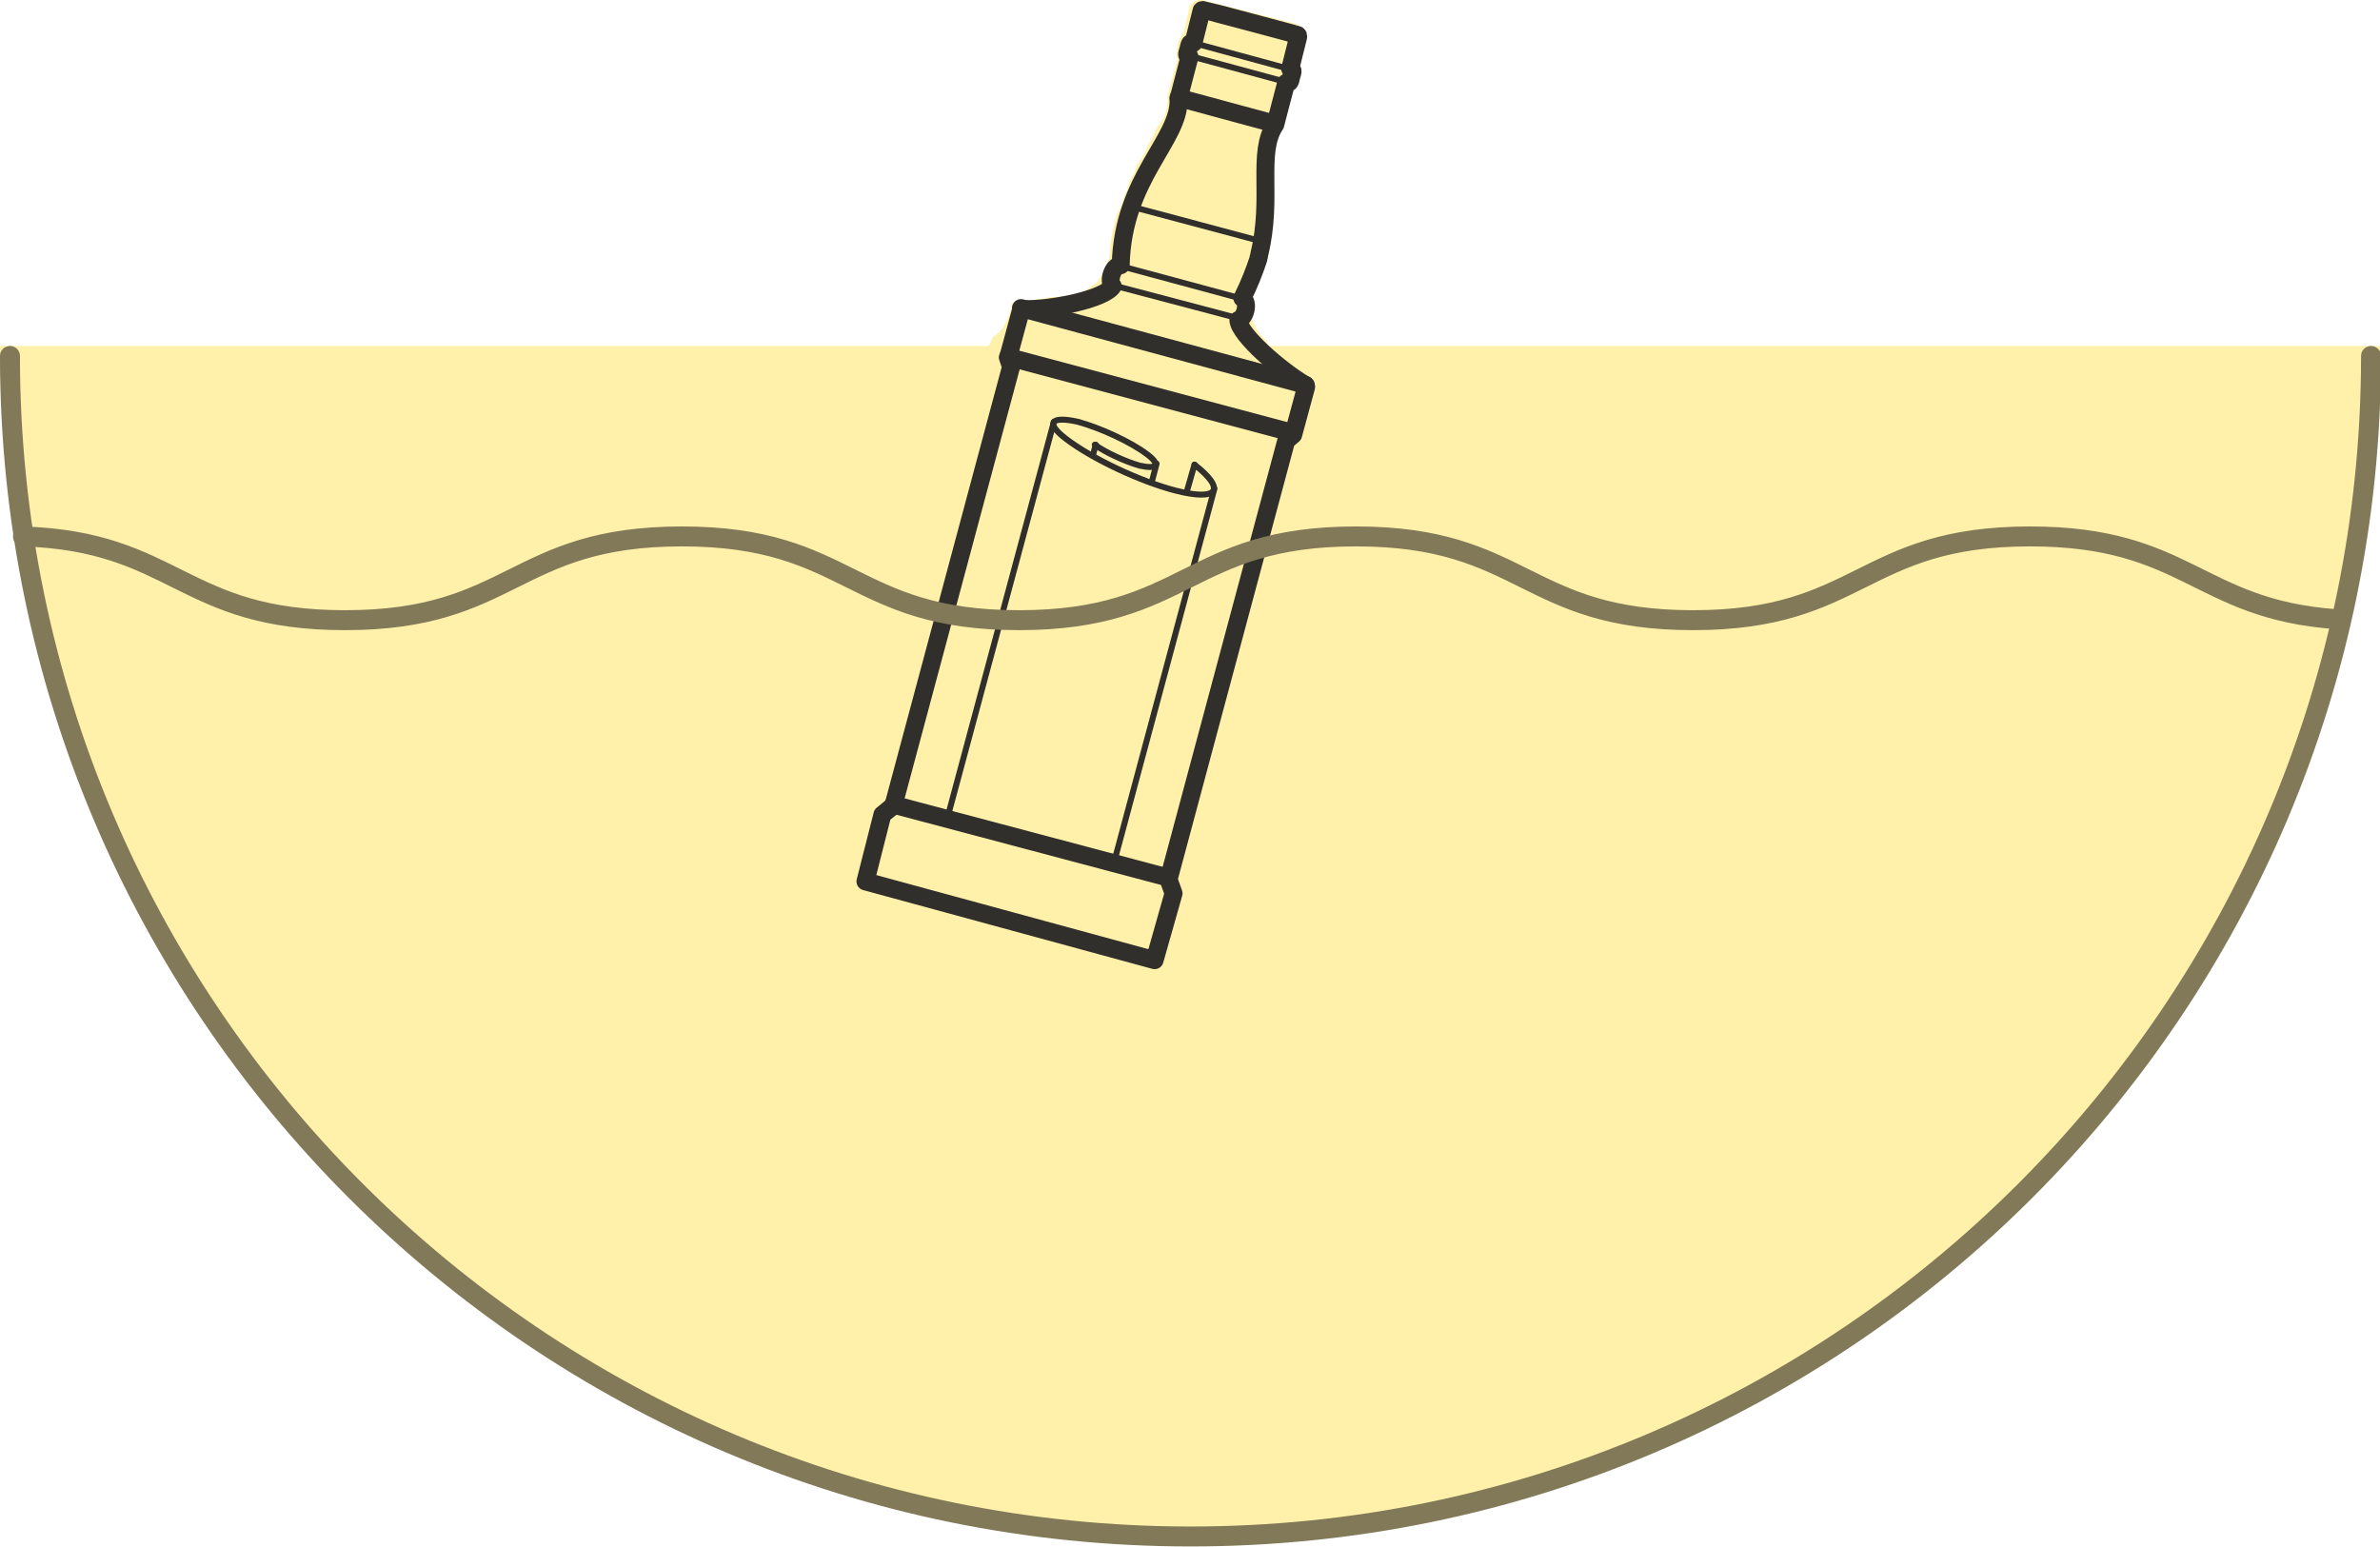
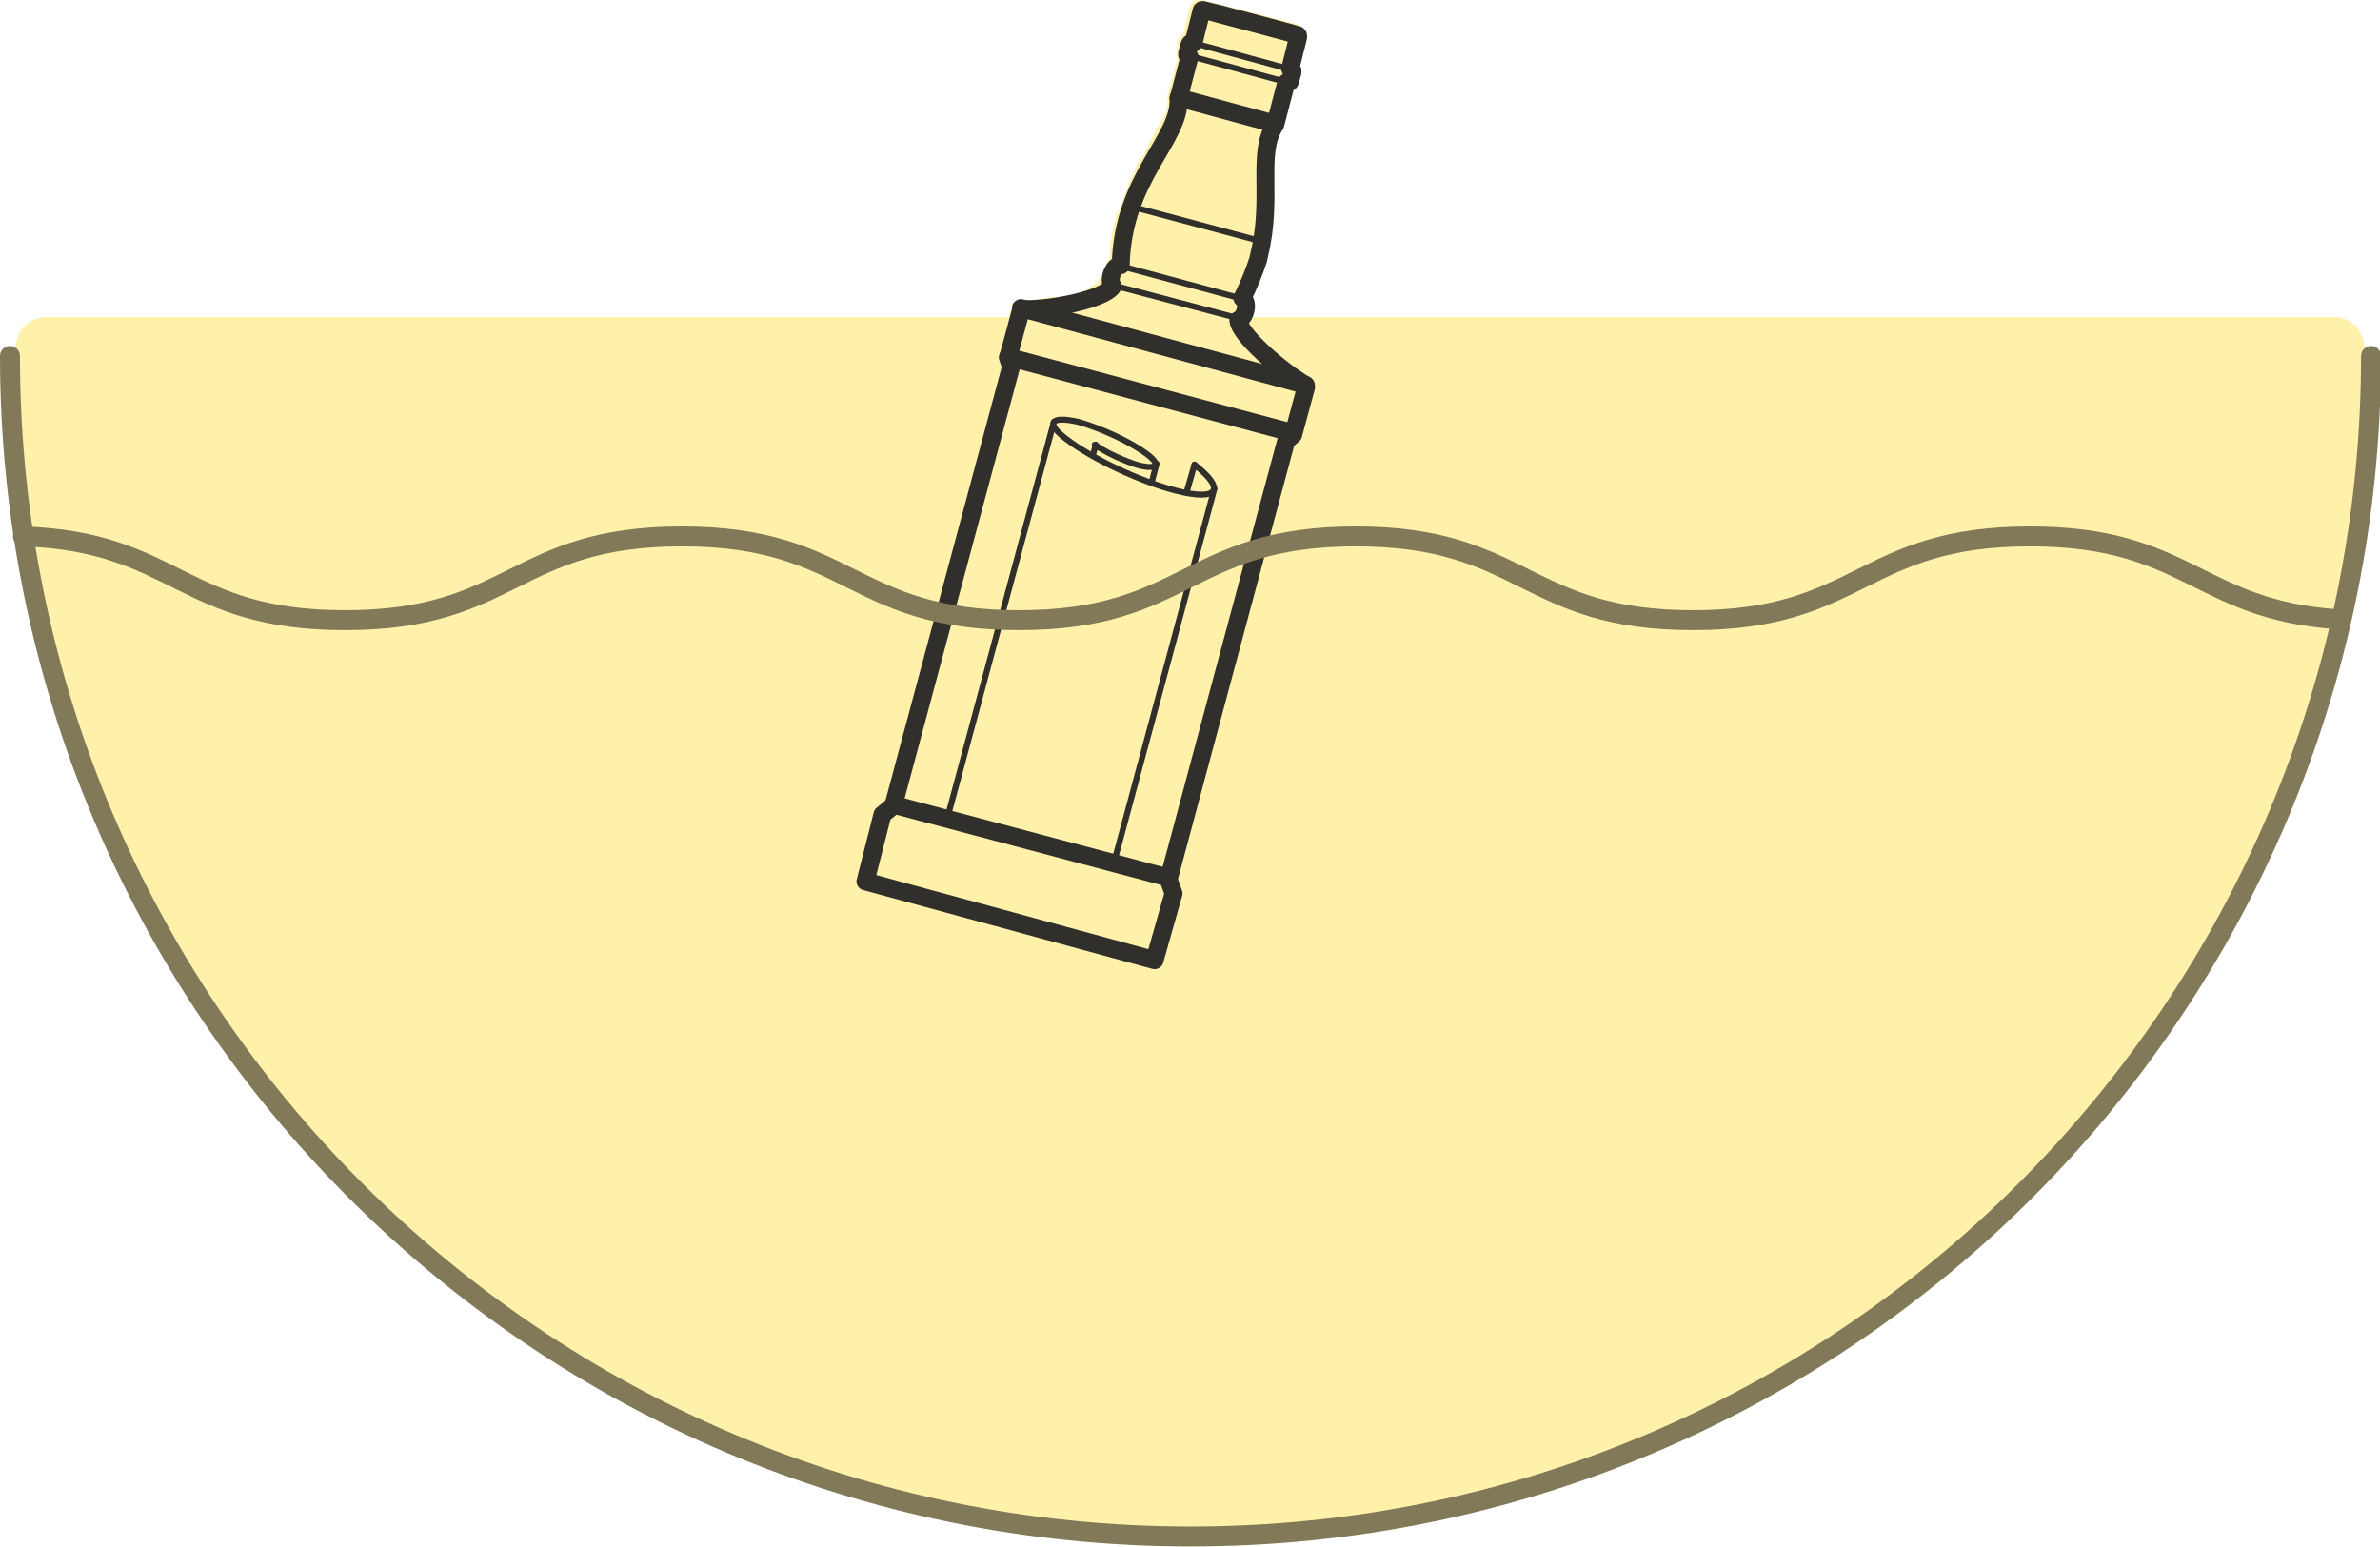
<svg xmlns="http://www.w3.org/2000/svg" version="1.1" id="Слой_1" x="0px" y="0px" viewBox="93 -51.1 238.7 155.1" style="enable-background:new 93 -51.1 238.7 155.1;" xml:space="preserve">
  <style type="text/css">
	.st0{fill:#FFF0AA;}
	.st1{fill:#FFF0AA;stroke:#817957;stroke-width:2;stroke-linecap:round;stroke-linejoin:round;stroke-miterlimit:10;}
	.st2{fill:none;stroke:#312F2C;stroke-width:1.8;stroke-linecap:round;stroke-linejoin:round;stroke-miterlimit:10;}
	.st3{fill:none;stroke:#312F2C;stroke-width:0.6;stroke-linecap:round;stroke-linejoin:round;stroke-miterlimit:10;}
	.st4{fill:none;stroke:#817957;stroke-width:2;stroke-linecap:round;stroke-linejoin:round;stroke-miterlimit:10;}
</style>
  <rect x="232.3" y="-8.1" class="st0" width="97.8" height="5" />
  <rect x="232.3" y="-8.1" class="st0" width="97.8" height="5" />
-   <rect x="93" y="-16.4" class="st0" width="100.1" height="3.3" />
+   <path class="st0" d="M327.2-13.1H97.6c-1.6,0-3-1.3-3-3v-0.2c0-1.6,1.3-3,3-3h229.5c1.6,0,3,1.3,3,3v0.2  C330.1-14.4,328.8-13.1,327.2-13.1z" />
  <path class="st0" d="M331.5-8.7c-0.5-1.5-0.4-3.1,0-4.6c0.1-0.3,0.2-0.5,0.3-0.8c-0.5,0.2-1,0.4-1.6,0.4c-18.3,1.8-36.6,1-54.9,0.8  c-8.5-0.1-17.1-1-25.5-0.4c-3.9,0.3-7.7,1.6-11.6,1.6c-4.6-0.1-9-1.7-13.6-1.9c-2.4-0.1-3.9-1.5-4.5-3.2c-1.1-1-1.8-2.5-1.8-3.8  c0-1,0.3-1.9,0.8-2.7c-0.2-1.5,0.3-3.2,1.3-4.3c0.1-0.6,0.2-1.1,0.4-1.6c0-0.2-0.1-0.4,0-0.7c-0.4-1-0.5-2.1-0.3-3.1  c-0.4-1.5-0.3-3.2,0.5-4.5c0.1-0.3,0.2-0.7,0.4-1c0.1-1,0.5-1.9,1.1-2.6h-12.3c-0.1,1.1-0.5,2.1-1.2,2.8c-0.2,0.6-0.4,1.1-0.8,1.6  c-0.3,0.8-0.6,1.5-1.2,2.1c-0.1,0.6-0.3,1.2-0.6,1.7c-0.1,0.5-0.3,1-0.5,1.4c-0.1,0.6-0.4,1.2-0.7,1.7c-0.1,0.4-0.2,0.9-0.4,1.3  c0,0.6-0.1,1.3-0.4,1.8c0.1,2.6-1.5,5.3-4.8,5.3c0,0-0.1,0-0.1,0c-0.4,0.1-0.7,0.1-1.2,0.1c-0.4,0.1-0.8,0.2-1.3,0.2  c-0.5,0.2-1.2,0.3-1.9,0.3c-0.1,0-0.3,0-0.4,0c-0.2,1.4-0.9,2.7-2.1,3.5c-0.5,1.3-1.5,2.4-3.3,2.9c-7.4,1.9-14.8,1.1-22.3,1.1  c-7.6,0-15.1,1.5-22.8,1.4c-8.2-0.1-16.4-0.2-24.6-0.2c-7.9,0-16.1-0.6-24,0.2c-0.9,0.1-1.6,0-2.2-0.3v3.5h238  C331.6-8.6,331.5-8.6,331.5-8.7z" />
  <path class="st0" d="M141-40.8h-3.5C138.7-40.8,139.9-40.8,141-40.8L141-40.8z" />
-   <path class="st0" d="M331.5-13.3c0-0.2,0.1-0.4,0.2-0.6v-2.5H217.5V-9h114C331-10.4,331.2-11.9,331.5-13.3z" />
  <path id="_x31_8" class="st1" d="M94-15.4C94,50,147,103,212.4,103S330.8,50,330.8-15.4" />
  <g>
    <path class="st0" d="M224.3-13.5c-1.2-0.6-2.5-1.6-3.6-2.6c-0.6-0.4-1.2-0.9-1.6-1.5c-0.4-0.5-0.8-0.9-1-1.3   c0.1-0.1,0.2-0.3,0.2-0.4c-0.1-0.4-0.2-0.8-0.2-1.2c0-1,0.3-1.9,0.8-2.7c-0.2-1.5,0.3-3.2,1.3-4.3c0.1-0.4,0.1-0.9,0.3-1.3   c0-0.3,0.1-0.7,0.1-1c-0.4-1-0.5-2.1-0.3-3.1c-0.4-1.5-0.3-3.2,0.5-4.5c0.1-0.3,0.2-0.6,0.4-0.9c0.1-0.6,0.3-1.2,0.5-1.7   c0-0.1,0-0.1,0.1-0.2l0.6-2.1c0.4-0.3,0.5-0.7,0.6-1v-0.3c0.1-0.3,0.2-0.7,0-1.2l0.7-2.6c0.1-0.5-0.2-1.1-0.7-1.3l-9.4-2.4   c-0.5-0.1-1.1,0.2-1.3,0.7l-0.6,2.7c-0.4,0.3-0.5,0.7-0.6,1v0.3c-0.1,0.3-0.2,0.7,0,1.2l-1,3.7v0.3c0.1,1.5-0.8,3-2,5   c-0.5,0.9-1.1,1.9-1.6,2.9c-0.1,0.2-0.2,0.4-0.3,0.6c-0.1,0.5-0.3,0.9-0.5,1.4c-0.1,0.6-0.4,1.2-0.7,1.7c-0.1,0.3-0.1,0.6-0.2,0.8   c-0.3,1.1-0.5,2.4-0.5,3.7c-0.1,0-0.1,0.1-0.2,0.1c-0.2,0.7-0.4,1.4-0.9,1.9c0,0.1,0,0.2,0,0.3c-0.1,0.1-0.3,0.2-0.6,0.3   c-0.8,0.7-1.9,1.2-3.3,1.2c0,0-0.1,0-0.1,0c-0.4,0.1-0.7,0.1-1.1,0.1c-0.4,0.1-0.8,0.2-1.3,0.2c-0.5,0.2-1.2,0.3-1.9,0.3   c-0.1,0-0.3,0-0.4,0c-0.1,0.8-0.4,1.6-0.8,2.2l-0.8,2.9v0.5l0.2,0.6l-11.7,43.5l-0.9,0.8c-0.1,0.1-0.3,0.3-0.3,0.5l-1.7,6.7   c-0.1,0.5,0.2,1,0.6,1.1l28.9,7.8c0.5,0.1,1-0.2,1.1-0.6l1.9-6.7c0.1-0.3,0.1-0.5,0-0.7l-0.4-1.1l11.7-43.5l0.5-0.4l0.1-0.1   l0.1-0.1c0.1-0.1,0.1-0.2,0.1-0.3l1.3-4.8C224.9-12.8,224.7-13.3,224.3-13.5z" />
    <g>
      <g>
        <g>
          <path class="st2" d="M223.9-12.5c-2.4-1.4-6.6-5-6.7-6.5c0.7-0.2,1.1-1.8,0.4-2.2c0.7-1.4,1.2-2.7,1.6-3.9      c0-0.2,0.1-0.3,0.1-0.5c1.4-5.7-0.3-10.2,1.6-13l1.1-4.2c0.4,0.1,0.4-0.2,0.5-0.6c0.1-0.4,0.3-0.7-0.1-0.8l0.8-3.2      c0-0.1,0-0.2-0.1-0.2c0.1,0-9.3-2.5-9.4-2.5s-0.2,0-0.2,0.1l-0.8,3.2c-0.4-0.1-0.4,0.2-0.5,0.6c-0.1,0.4-0.3,0.7,0.1,0.8      l-1.1,4.2c0.2,4.1-5.6,7.9-5.8,16.7c-0.8,0-1.3,1.6-0.8,2.1c-0.8,1.3-6.2,2.4-9,2.3c-0.1,0-0.2,0-0.2,0.1l-1.3,4.8l0.3,0.9      l-11.8,44l-1.1,0.9l-1.7,6.7l29,7.9l1.9-6.7l-0.5-1.4l11.8-44l0.7-0.6l1.3-4.8C224-12.4,224-12.5,223.9-12.5z" />
          <line class="st3" x1="206.4" y1="-30.4" x2="219.5" y2="-26.9" />
          <line class="st3" x1="205.1" y1="-24.5" x2="217.7" y2="-21.1" />
          <line class="st3" x1="204.6" y1="-22.5" x2="217.1" y2="-19.2" />
          <line class="st2" x1="211.2" y1="-41.3" x2="220.8" y2="-38.7" />
          <line class="st2" x1="223.9" y1="-12.5" x2="195.4" y2="-20.2" />
          <line class="st3" x1="212.3" y1="-45.5" x2="221.9" y2="-42.9" />
          <line class="st3" x1="212.3" y1="-46.9" x2="222.6" y2="-44.1" />
          <line class="st2" x1="194.1" y1="-15.3" x2="222.6" y2="-7.7" />
          <line class="st2" x1="182.6" y1="29.6" x2="210.1" y2="36.9" />
        </g>
        <path class="st3" d="M212.8-4.5c3.2,2.5,2.4,3.7-1.9,2.6c-3.5-0.9-8.4-3.2-11-5.2c-2.1-1.6-1.5-2.3,1.2-1.7c2.2,0.6,5.3,2,7,3.3     c1.3,1,1,1.5-0.8,1.1c-1.4-0.4-3.4-1.3-4.5-2.1" />
        <line class="st3" x1="212.8" y1="-4.5" x2="212" y2="-1.7" />
        <line class="st3" x1="214.8" y1="-2.1" x2="204.7" y2="35.5" />
        <line class="st3" x1="198.7" y1="-8.8" x2="188" y2="31" />
        <line class="st3" x1="202.9" y1="-6.5" x2="202.6" y2="-5.4" />
        <line class="st3" x1="209" y1="-4.6" x2="208.5" y2="-2.7" />
      </g>
    </g>
  </g>
  <path class="st4" d="M95.3,2.7c15.4,0.5,15.9,8.4,32.3,8.4c16.9,0,16.9-8.4,33.8-8.4s16.9,8.4,33.8,8.4s16.9-8.4,33.8-8.4  s16.9,8.4,33.8,8.4c16.9,0,16.9-8.4,33.8-8.4c15.8,0,16.8,7.3,30.7,8.3" />
</svg>
